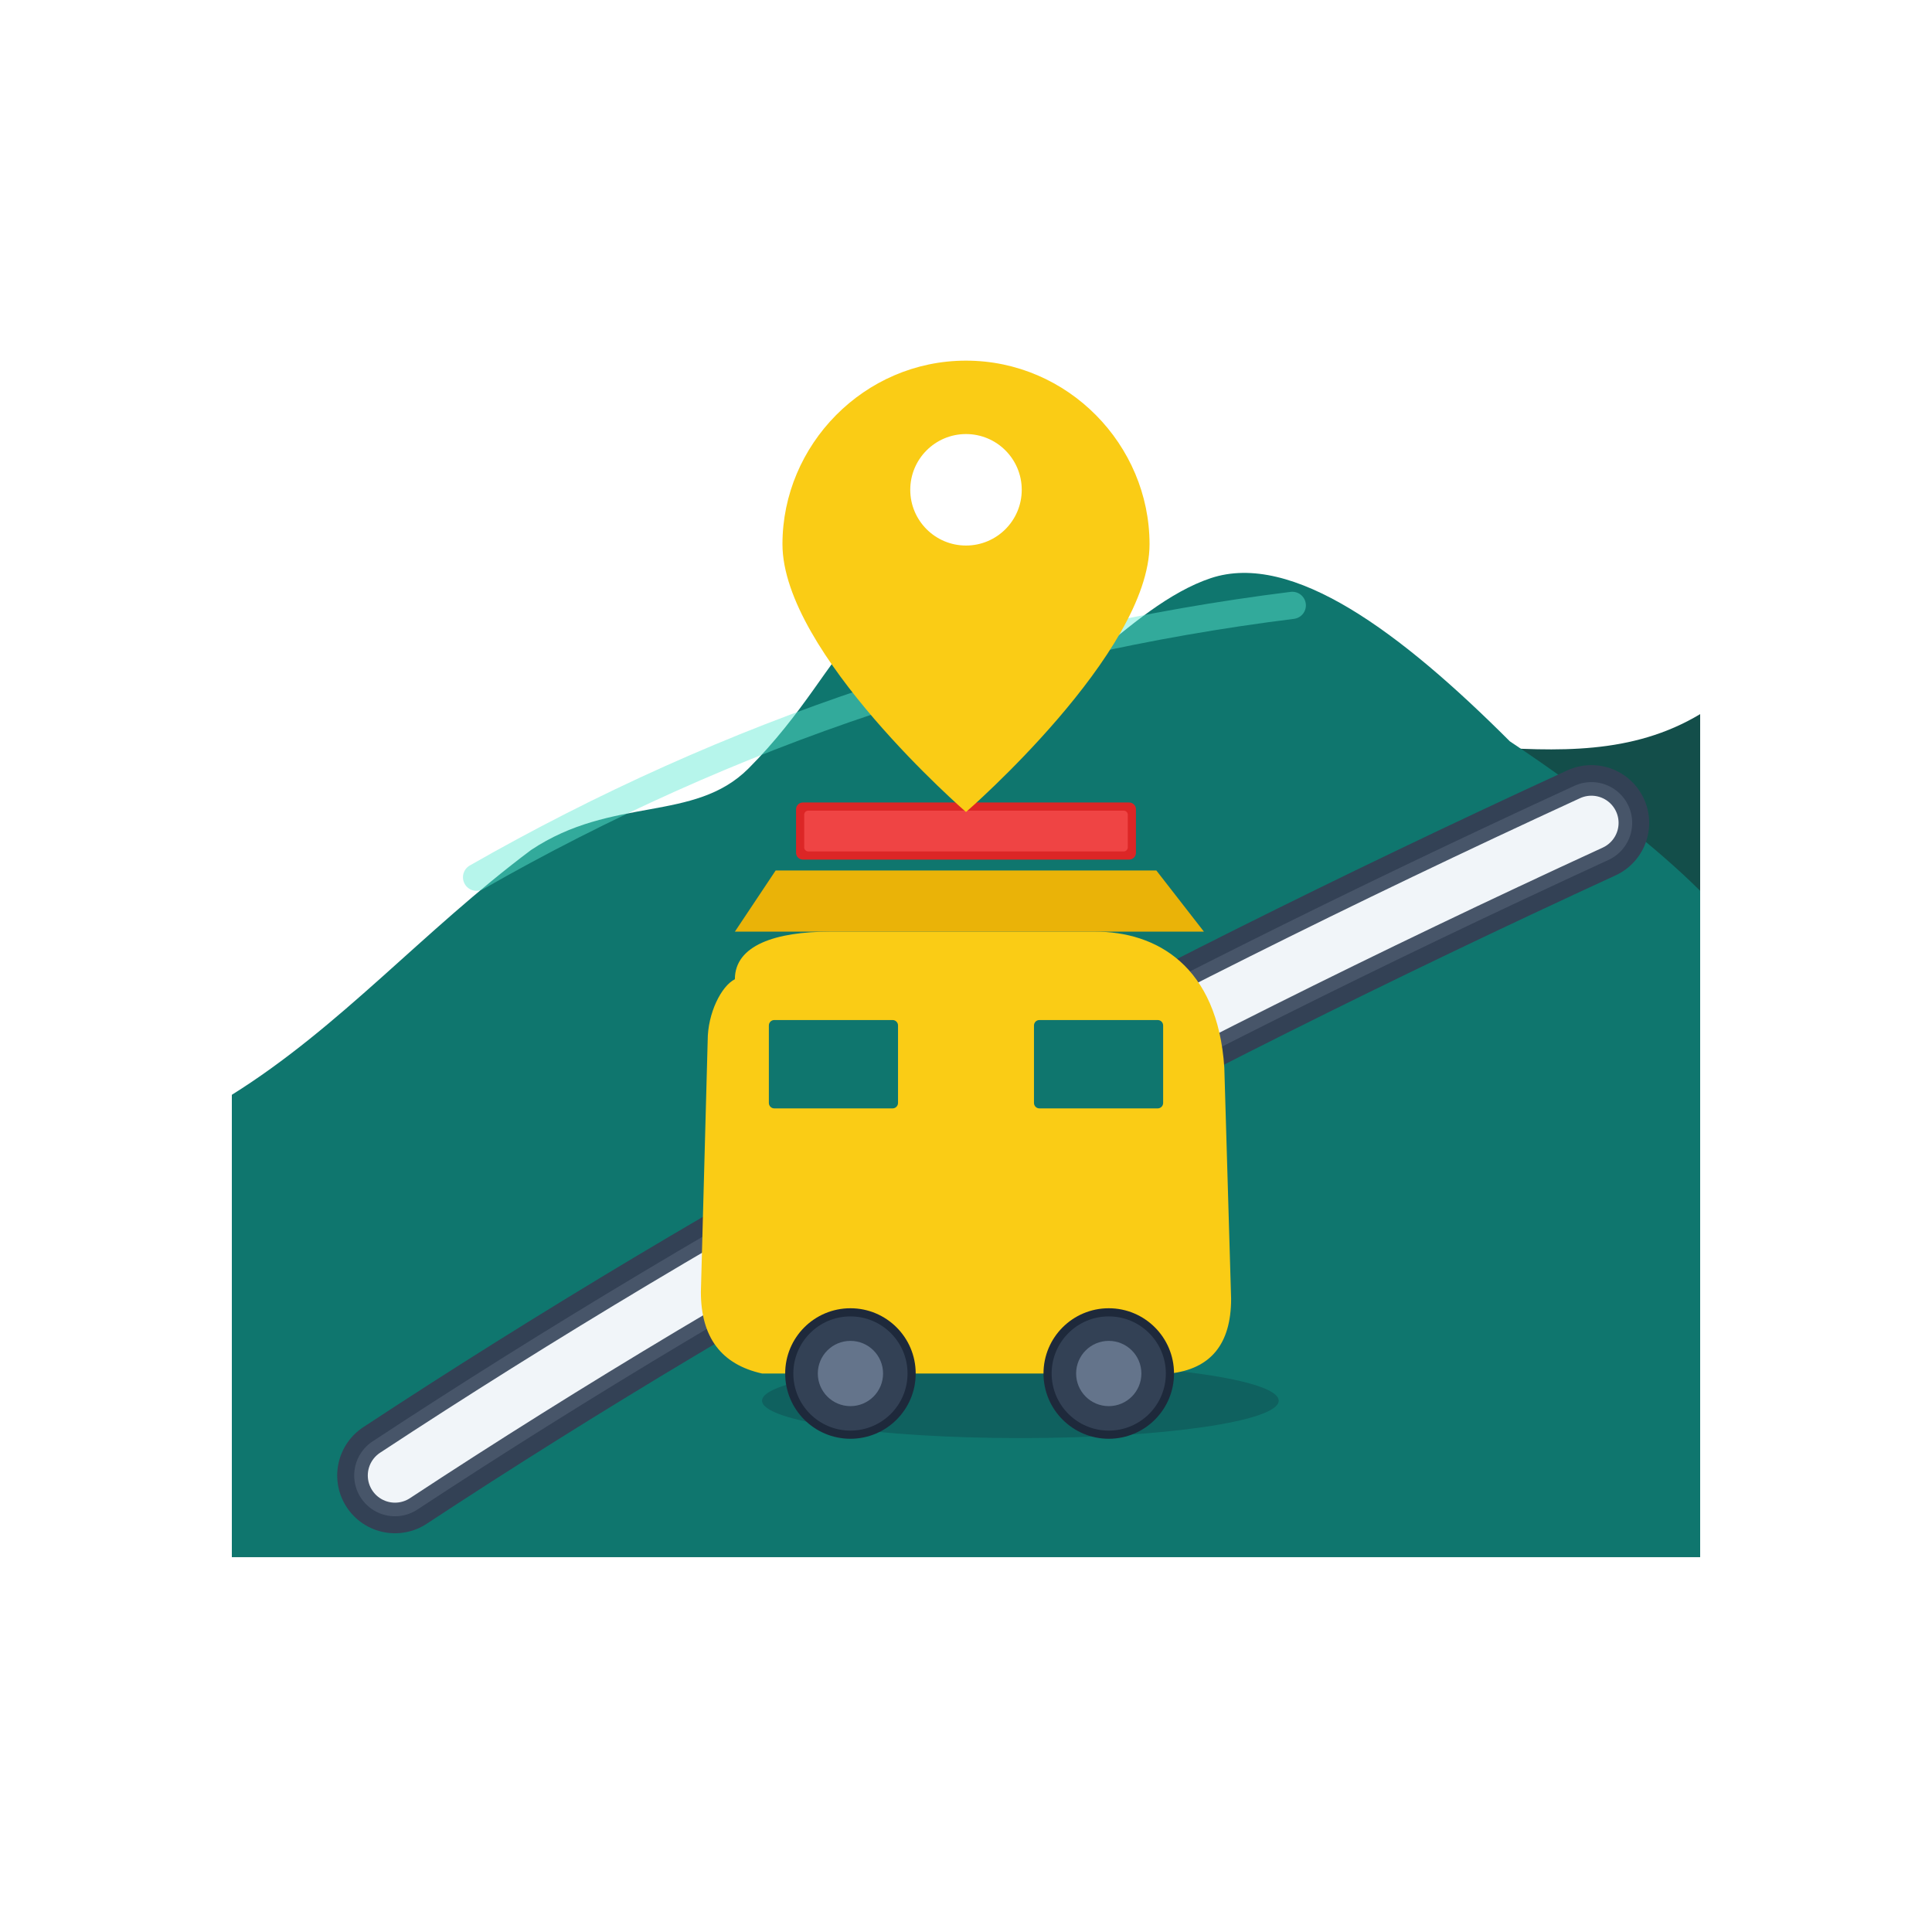
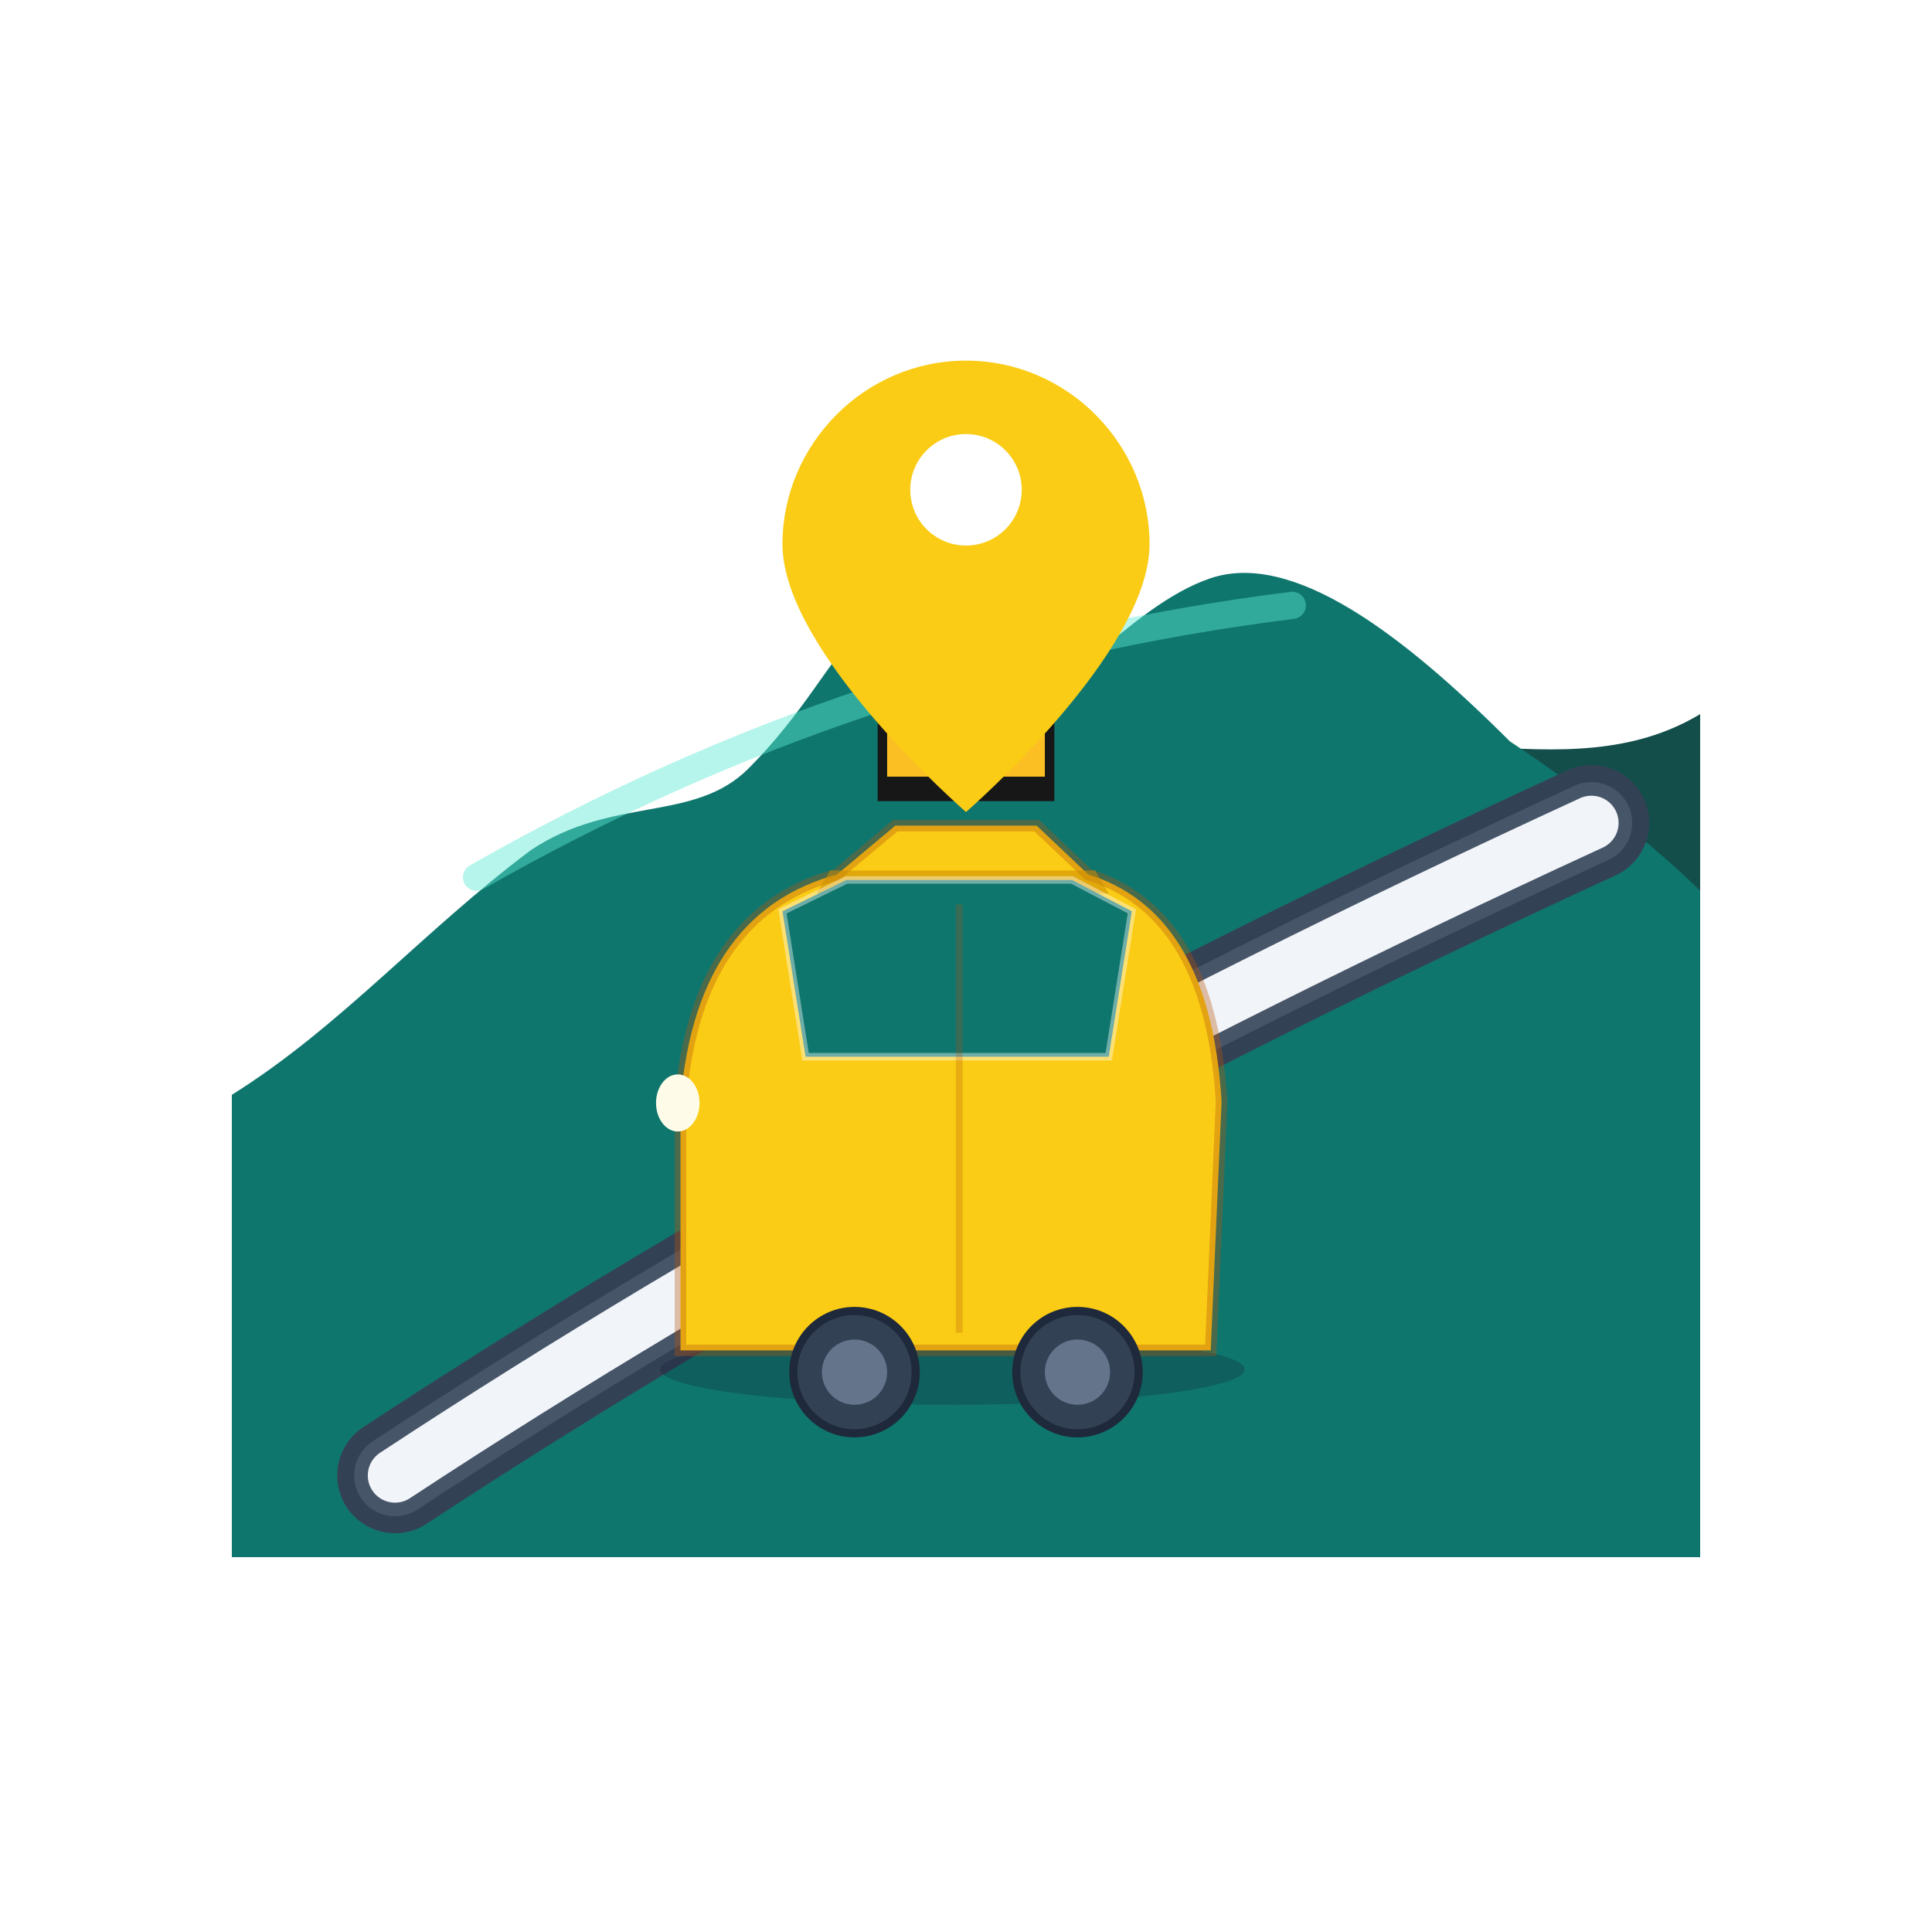
<svg xmlns="http://www.w3.org/2000/svg" width="512" height="512" viewBox="0 0 108 108">
  <rect width="108" height="108" fill="#FFFFFF" />
  <g transform="translate(0,-8)">
    <g transform="translate(54,54) scale(0.76) translate(-54,-54)">
      <path fill="#134E4A" d="M 0,78 C 14,68 26,66 38,61 C 50,55 62,57 74,50 C 86,45 98,52 108,46 L 108,108 L 0,108 Z" />
      <path fill="#CCFBF1" d="M 72,49 C 76,44 82,43 88,46 C 84,50 78,52 72,49 Z" />
      <path fill="#E0F2F1" d="M 28,60 C 32,56 38,55 42,58 C 38,62 32,63 28,60 Z" />
      <path fill="#0F766E" d="M 0,74 C 8,69 14,62 22,56 C 28,52 34,54 38,50 C 42,46 44,42 46,40 C 48,41 52,46 56,47 C 60,46 66,38 72,36 C 78,34 86,40 94,48 C 100,52 105,56 108,59 L 108,108 L 0,108 Z" />
      <path fill="none" stroke="#5EEAD4" stroke-opacity="0.45" stroke-width="2" stroke-linecap="round" d="M 18,58 Q 46,42 78,38" />
      <path fill="none" stroke="#334155" stroke-width="8.5" stroke-linecap="round" d="M 12,102 Q 50,77 100,54" />
      <path fill="none" stroke="#475569" stroke-width="6" stroke-linecap="round" d="M 12,102 Q 50,77 100,54" />
      <path fill="none" stroke="#F1F5F9" stroke-width="4" stroke-linecap="round" d="M 12,102 Q 50,77 100,54" />
-       <ellipse cx="58" cy="96.5" rx="19" ry="2.75" fill="#0F172A" fill-opacity="0.22" />
-       <path fill="#FACC15" d="M 37,65.5 C 36,66 35,68 35,70 L 34.5,88.5 Q 34.5,93.5 39,94.5 L 69,94.5 Q 73.5,94 73.5,89 L 73,72 C 72.5,64.5 68,62 63.5,62 L 44,62 C 40,62 37,63 37,65.5 Z" />
-       <path fill="#EAB308" d="M 40,57.5 L 68,57.5 L 71.5,62 L 37,62 Z" />
-       <rect x="41.5" y="52.5" width="25" height="4.2" rx="0.5" fill="#DC2626" />
-       <rect x="42.1" y="53.1" width="23.8" height="3" rx="0.3" fill="#EF4444" />
-       <rect x="39.5" y="68.5" width="9.5" height="6.5" rx="0.4" fill="#0F766E" />
-       <rect x="59" y="68.5" width="9.5" height="6.5" rx="0.4" fill="#0F766E" />
-       <circle cx="45.5" cy="94.5" r="4.8" fill="#1E293B" />
-       <circle cx="64.5" cy="94.5" r="4.8" fill="#1E293B" />
-       <circle cx="45.5" cy="94.5" r="4.2" fill="#334155" />
-       <circle cx="64.5" cy="94.5" r="4.2" fill="#334155" />
-       <circle cx="45.5" cy="94.5" r="2.4" fill="#64748B" />
-       <circle cx="64.5" cy="94.5" r="2.4" fill="#64748B" />
+       <ellipse cx="53" cy="94.2" rx="21.5" ry="2.6" fill="#0F172A" fill-opacity="0.24" />
+       <path fill="#FACC15" stroke="#B45309" stroke-opacity="0.35" stroke-width="0.85" d="M 33,92.8 L 72,92.8 L 72.8,74.5 C 72.2,64.5 68.5,59.5 63,57.8 L 59.2,54.2 L 48.8,54.2 L 44.5,57.8 C 38.2,59.5 33.8,64.5 33,74.5 L 33,92.8 Z" />
+       <path fill="#CA8A04" fill-opacity="0.55" d="M 44,57.5 L 63.5,57.5 L 64.5,59.2 L 43,59.2 Z" />
+       <rect x="47.5" y="46.2" width="13" height="6.2" fill="#171717" />
+       <rect x="48.2" y="47" width="11.6" height="3.6" fill="#FBBF24" />
+       <path fill="#0F766E" stroke="#FFFFFF" stroke-opacity="0.4" stroke-width="0.55" d="M 40.5,60.5 L 45.2,58.2 L 61.8,58.2 L 66.2,60.5 L 64.5,71.2 L 42.2,71.2 Z" />
+       <line x1="53.5" y1="60" x2="53.5" y2="91.5" stroke="#B45309" stroke-opacity="0.25" stroke-width="0.5" />
+       <ellipse cx="32.8" cy="74.6" rx="1.6" ry="2.1" fill="#FEFCE8" />
+       <circle cx="45.8" cy="94.4" r="4.8" fill="#1E293B" />
+       <circle cx="62.2" cy="94.4" r="4.8" fill="#1E293B" />
+       <circle cx="45.8" cy="94.4" r="4.2" fill="#334155" />
+       <circle cx="62.2" cy="94.4" r="4.2" fill="#334155" />
+       <circle cx="45.8" cy="94.4" r="2.4" fill="#64748B" />
+       <circle cx="62.2" cy="94.4" r="2.4" fill="#64748B" />
      <path fill="#FACC15" d="M 54,20 C 46.5,20 40.5,26.2 40.5,33.5 C 40.5,41.5 54,53.2 54,53.2 C 54,53.2 67.5,41.5 67.5,33.5 C 67.5,26.2 61.5,20 54,20 Z" />
      <circle cx="54" cy="29.5" r="4.1" fill="#FFFFFF" />
    </g>
  </g>
</svg>
